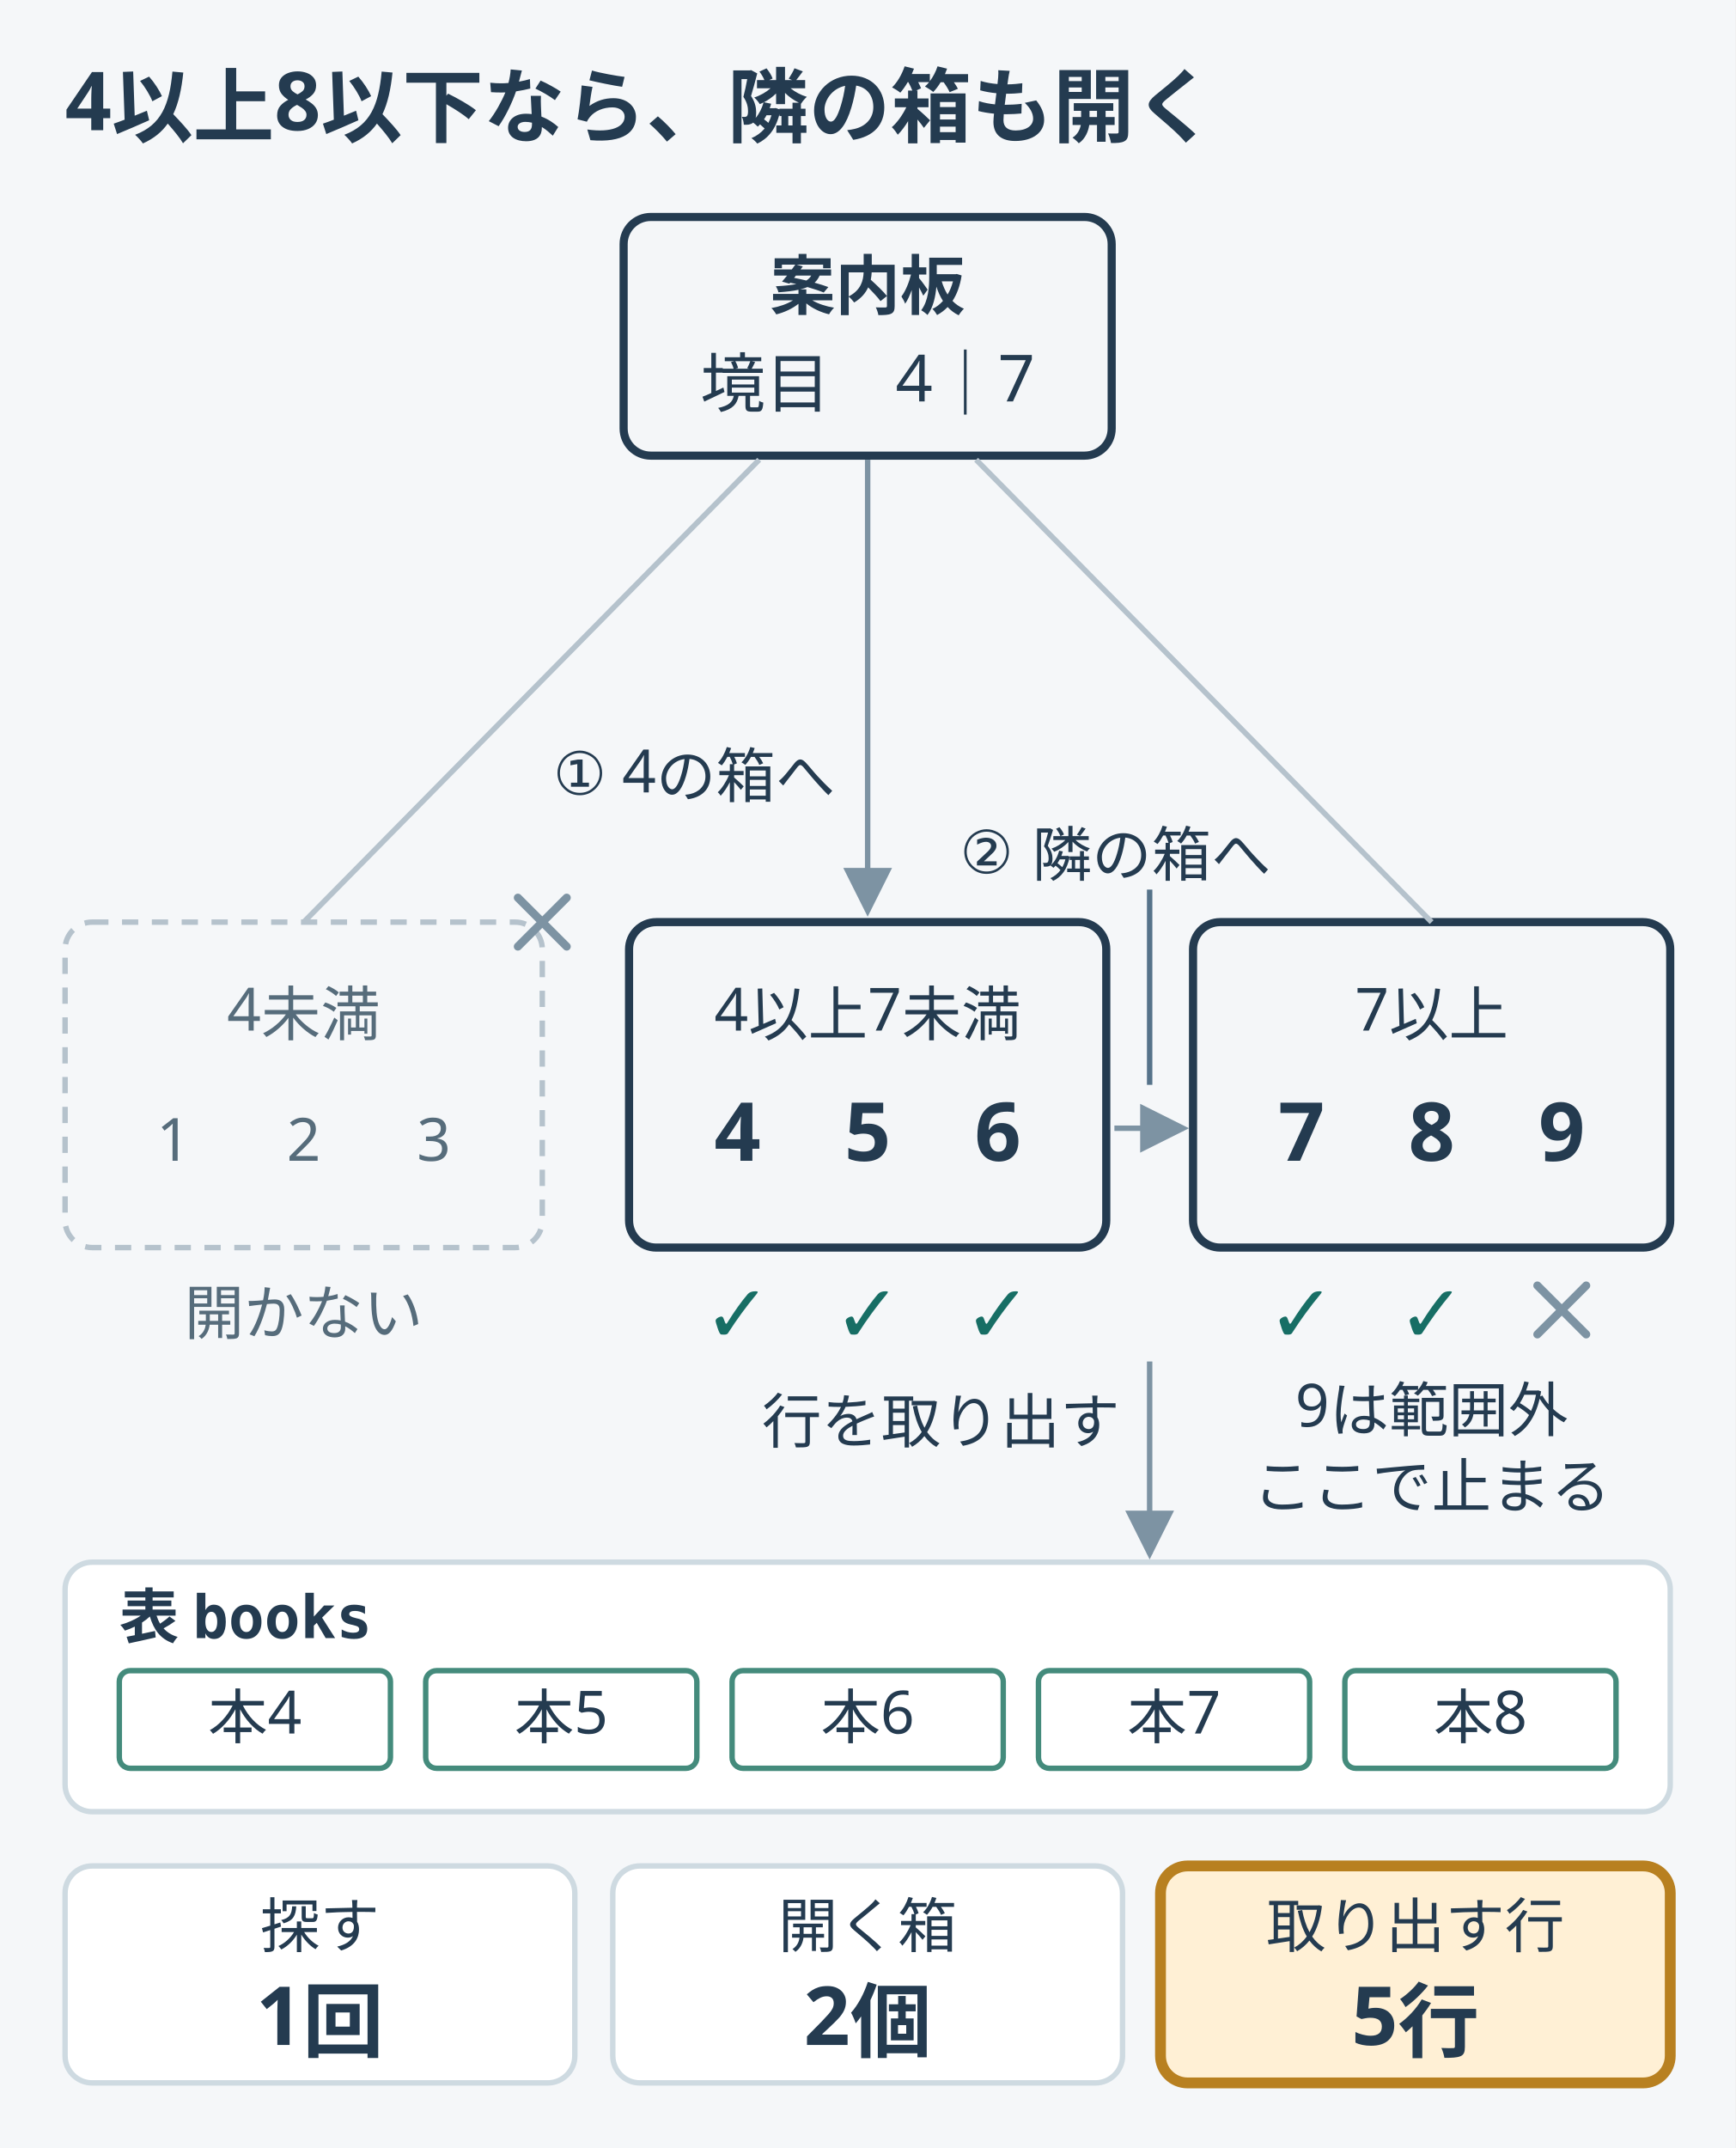
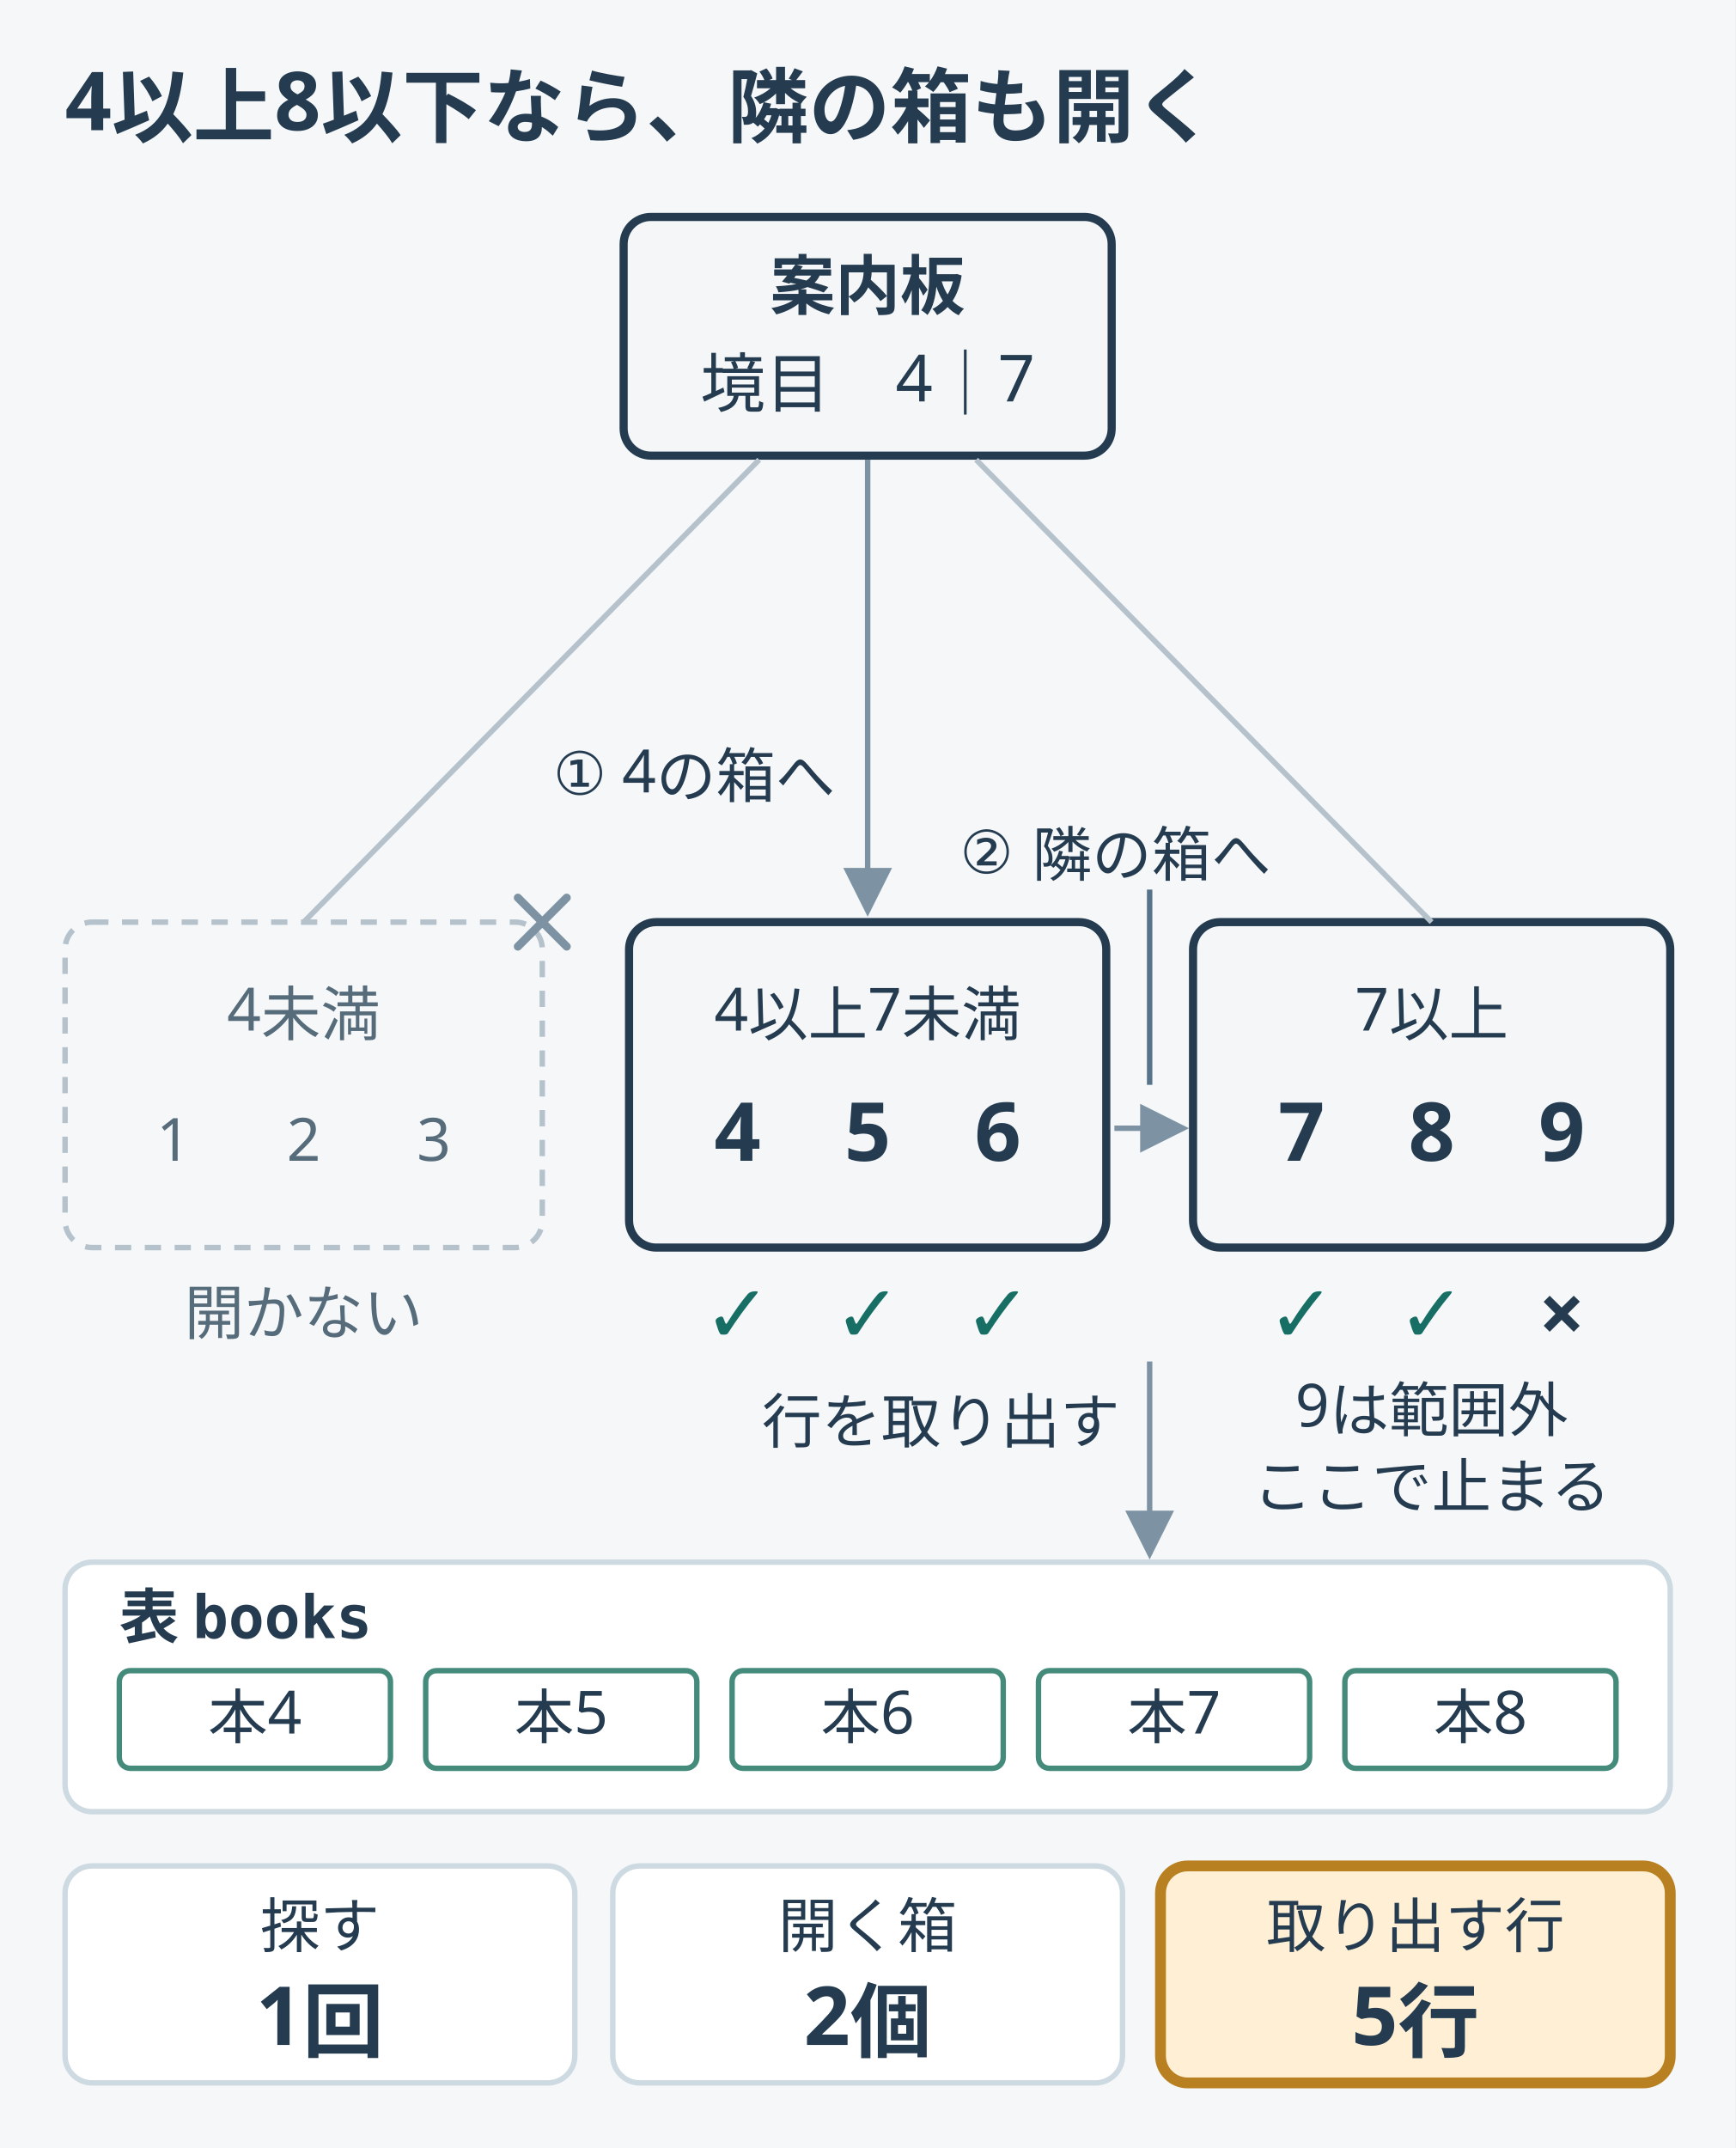
<svg xmlns="http://www.w3.org/2000/svg" width="640" height="792" viewBox="0 0 640 792" role="img" aria-labelledby="title">
  <defs>
    <marker id="flow" markerWidth="10" markerHeight="10" refX="9" refY="5" orient="auto">
      <path d="M0 0L10 5L0 10z" fill="#277b74" />
    </marker>
    <marker id="req" markerWidth="10" markerHeight="10" refX="9" refY="5" orient="auto">
      <path d="M0 0L10 5L0 10" fill="none" stroke="#945e11" stroke-width="2" />
    </marker>
    <marker id="ref" markerWidth="9" markerHeight="9" refX="8" refY="4.5" orient="auto">
      <path d="M0 0L9 4.5L0 9z" fill="#7d93a3" />
    </marker>
  </defs>
  <style>
text{font-family:"Hiragino Sans","Noto Sans JP",sans-serif;font-size:24px;fill:#243b50}
.h{font-size:30px;font-weight:700}.b{font-weight:700}.s{font-size:22px}.m{font-size:22px;fill:#566c7b}
.mono{font-family:ui-monospace,Menlo,monospace;font-size:22px}.tag{font-size:22px;font-weight:700;fill:#fff}
.teal{fill:#176e65}.brown{fill:#945e11}.real{fill:#176e65}.model{fill:#566c7b}
.panel{fill:#fff;stroke:#cedae1;stroke-width:2}.node{fill:#ecf2f8;stroke:#56738a;stroke-width:2}
.row{fill:#fff;stroke:#448b7c;stroke-width:2}.match{fill:#fff;stroke:#176e65;stroke-width:4}
.page{fill:#f7fbf9;stroke:#6d9f94;stroke-width:2}.ipage{fill:#f4f6f8;stroke:#6b7f8e;stroke-width:2}
.band{fill:#d5dde3;stroke:#92a7b5;stroke-width:2}.skip{fill:none;stroke:#b5c2cc;stroke-width:2;stroke-dasharray:6 5}
.hot{fill:#fff0d5;stroke:#b88020;stroke-width:4}.ghost{fill:#f5f7f9;stroke:#b5c2cc;stroke-width:2;stroke-dasharray:6 5}
.flow{fill:none;stroke:#277b74;stroke-width:3;marker-end:url(#flow)}.req{fill:none;stroke:#945e11;stroke-width:3;stroke-dasharray:8 6;marker-end:url(#req)}
.ref{fill:none;stroke:#7d93a3;stroke-width:2;marker-end:url(#ref)}.step{fill:#fff;stroke:#243b50;stroke-width:2.5}
.spine{fill:#e9f3f4;stroke:#243b50;stroke-width:1.5}
.work{fill:#fff;stroke:#56738a;stroke-width:2;stroke-dasharray:8 5}.val{fill:#dcefe8;stroke:#448b7c;stroke-width:2}.buffer{fill:#eaf6f1;stroke:#6d9f94;stroke-width:2}
.route{fill:#f4f6f8;stroke:#243b50;stroke-width:3}.leader{fill:none;stroke:#56738a;stroke-width:2}
  </style>
  <rect width="640" height="792" fill="#f5f7f9" />
  <text x="24" y="48" class="h">4以上8以下なら、隣の箱も開く</text>
  <g id="signboard">
    <rect x="230" y="80" width="180" height="88" rx="10" class="route" />
    <text x="320" y="114" text-anchor="middle" class="b">案内板</text>
    <text x="320" y="150" text-anchor="middle">境目　4｜7</text>
  </g>
  <g id="box-left">
    <rect x="24" y="340" width="176" height="120" rx="10" class="ghost" />
    <text x="112" y="380" text-anchor="middle" class="m">4未満</text>
    <text x="64" y="428" text-anchor="middle" class="m">1</text>
    <text x="112" y="428" text-anchor="middle" class="m">2</text>
    <text x="160" y="428" text-anchor="middle" class="m">3</text>
    <path d="M191 331 L209 349 M209 331 L191 349" fill="none" stroke="#7d93a3" stroke-width="3" stroke-linecap="round" />
  </g>
  <g id="box-middle">
    <rect x="232" y="340" width="176" height="120" rx="10" class="route" />
    <text x="320" y="380" text-anchor="middle" class="s">4以上7未満</text>
    <text x="272" y="428" text-anchor="middle" class="h">4</text>
    <text x="320" y="428" text-anchor="middle" class="h">5</text>
    <text x="368" y="428" text-anchor="middle" class="h">6</text>
  </g>
  <g id="box-right">
    <rect x="440" y="340" width="176" height="120" rx="10" class="route" />
    <text x="528" y="380" text-anchor="middle" class="s">7以上</text>
    <text x="480" y="428" text-anchor="middle" class="h">7</text>
    <text x="528" y="428" text-anchor="middle" class="h">8</text>
    <text x="576" y="428" text-anchor="middle" class="h">9</text>
  </g>
  <g id="table">
    <rect x="24" y="576" width="592" height="92" rx="10" class="panel" />
    <text x="44" y="604" class="s b">表 <tspan class="mono">books</tspan>
    </text>
    <rect x="44" y="616" width="100" height="36" rx="4" class="row" />
    <text x="94" y="641" text-anchor="middle" class="s">本4</text>
    <rect x="157" y="616" width="100" height="36" rx="4" class="row" />
    <text x="207" y="641" text-anchor="middle" class="s">本5</text>
    <rect x="270" y="616" width="100" height="36" rx="4" class="row" />
    <text x="320" y="641" text-anchor="middle" class="s">本6</text>
    <rect x="383" y="616" width="100" height="36" rx="4" class="row" />
    <text x="433" y="641" text-anchor="middle" class="s">本7</text>
    <rect x="496" y="616" width="100" height="36" rx="4" class="row" />
    <text x="546" y="641" text-anchor="middle" class="s">本8</text>
  </g>
  <g id="summary">
    <rect x="24" y="688" width="188" height="80" rx="10" class="panel" />
    <text x="118" y="718" text-anchor="middle" class="s">探す</text>
    <text x="118" y="754" text-anchor="middle" class="h">1回</text>
    <rect x="226" y="688" width="188" height="80" rx="10" class="panel" />
    <text x="320" y="718" text-anchor="middle" class="s">開く箱</text>
    <text x="320" y="754" text-anchor="middle" class="h">2個</text>
    <rect x="428" y="688" width="188" height="80" rx="10" class="hot" />
    <text x="522" y="718" text-anchor="middle" class="s">取り出す行</text>
    <text x="522" y="754" text-anchor="middle" class="h">5行</text>
  </g>
  <g id="branches">
    <path d="M280 169.5 L112 340" fill="none" stroke="#b5c2cc" stroke-width="2" />
    <path d="M360 169.5 L528 340" fill="none" stroke="#b5c2cc" stroke-width="2" />
  </g>
  <g id="search">
    <path d="M320 169.5 V336" class="ref" />
  </g>
  <g id="next">
    <path d="M411 416 H436.5" class="ref" />
    <path d="M424 328 V400" class="leader" />
  </g>
  <g id="fetch">
    <path d="M424 502 V573" class="ref" />
  </g>
  <g id="marks">
    <text x="272" y="495" text-anchor="middle" class="h teal">✓</text>
    <text x="320" y="495" text-anchor="middle" class="h teal">✓</text>
    <text x="368" y="495" text-anchor="middle" class="h teal">✓</text>
    <text x="480" y="495" text-anchor="middle" class="h teal">✓</text>
    <text x="528" y="495" text-anchor="middle" class="h teal">✓</text>
-     <path d="M567 474 L585 492 M585 474 L567 492" fill="none" stroke="#7d93a3" stroke-width="3" stroke-linecap="round" />
+     <text x="576" y="495" text-anchor="middle" class="h">×</text>
  </g>
  <g id="labels">
    <text x="308" y="293" text-anchor="end" class="s">① 4の箱へ</text>
    <text x="354" y="322" class="s">② 隣の箱へ</text>
    <text x="413" y="532" text-anchor="end" class="s">行を取り出す</text>
    <text x="112" y="492" text-anchor="middle" class="m">開かない</text>
    <text x="528" y="526" text-anchor="middle" class="s">9は範囲外</text>
    <text x="528" y="556" text-anchor="middle" class="s">ここで止まる</text>
  </g>
</svg>
